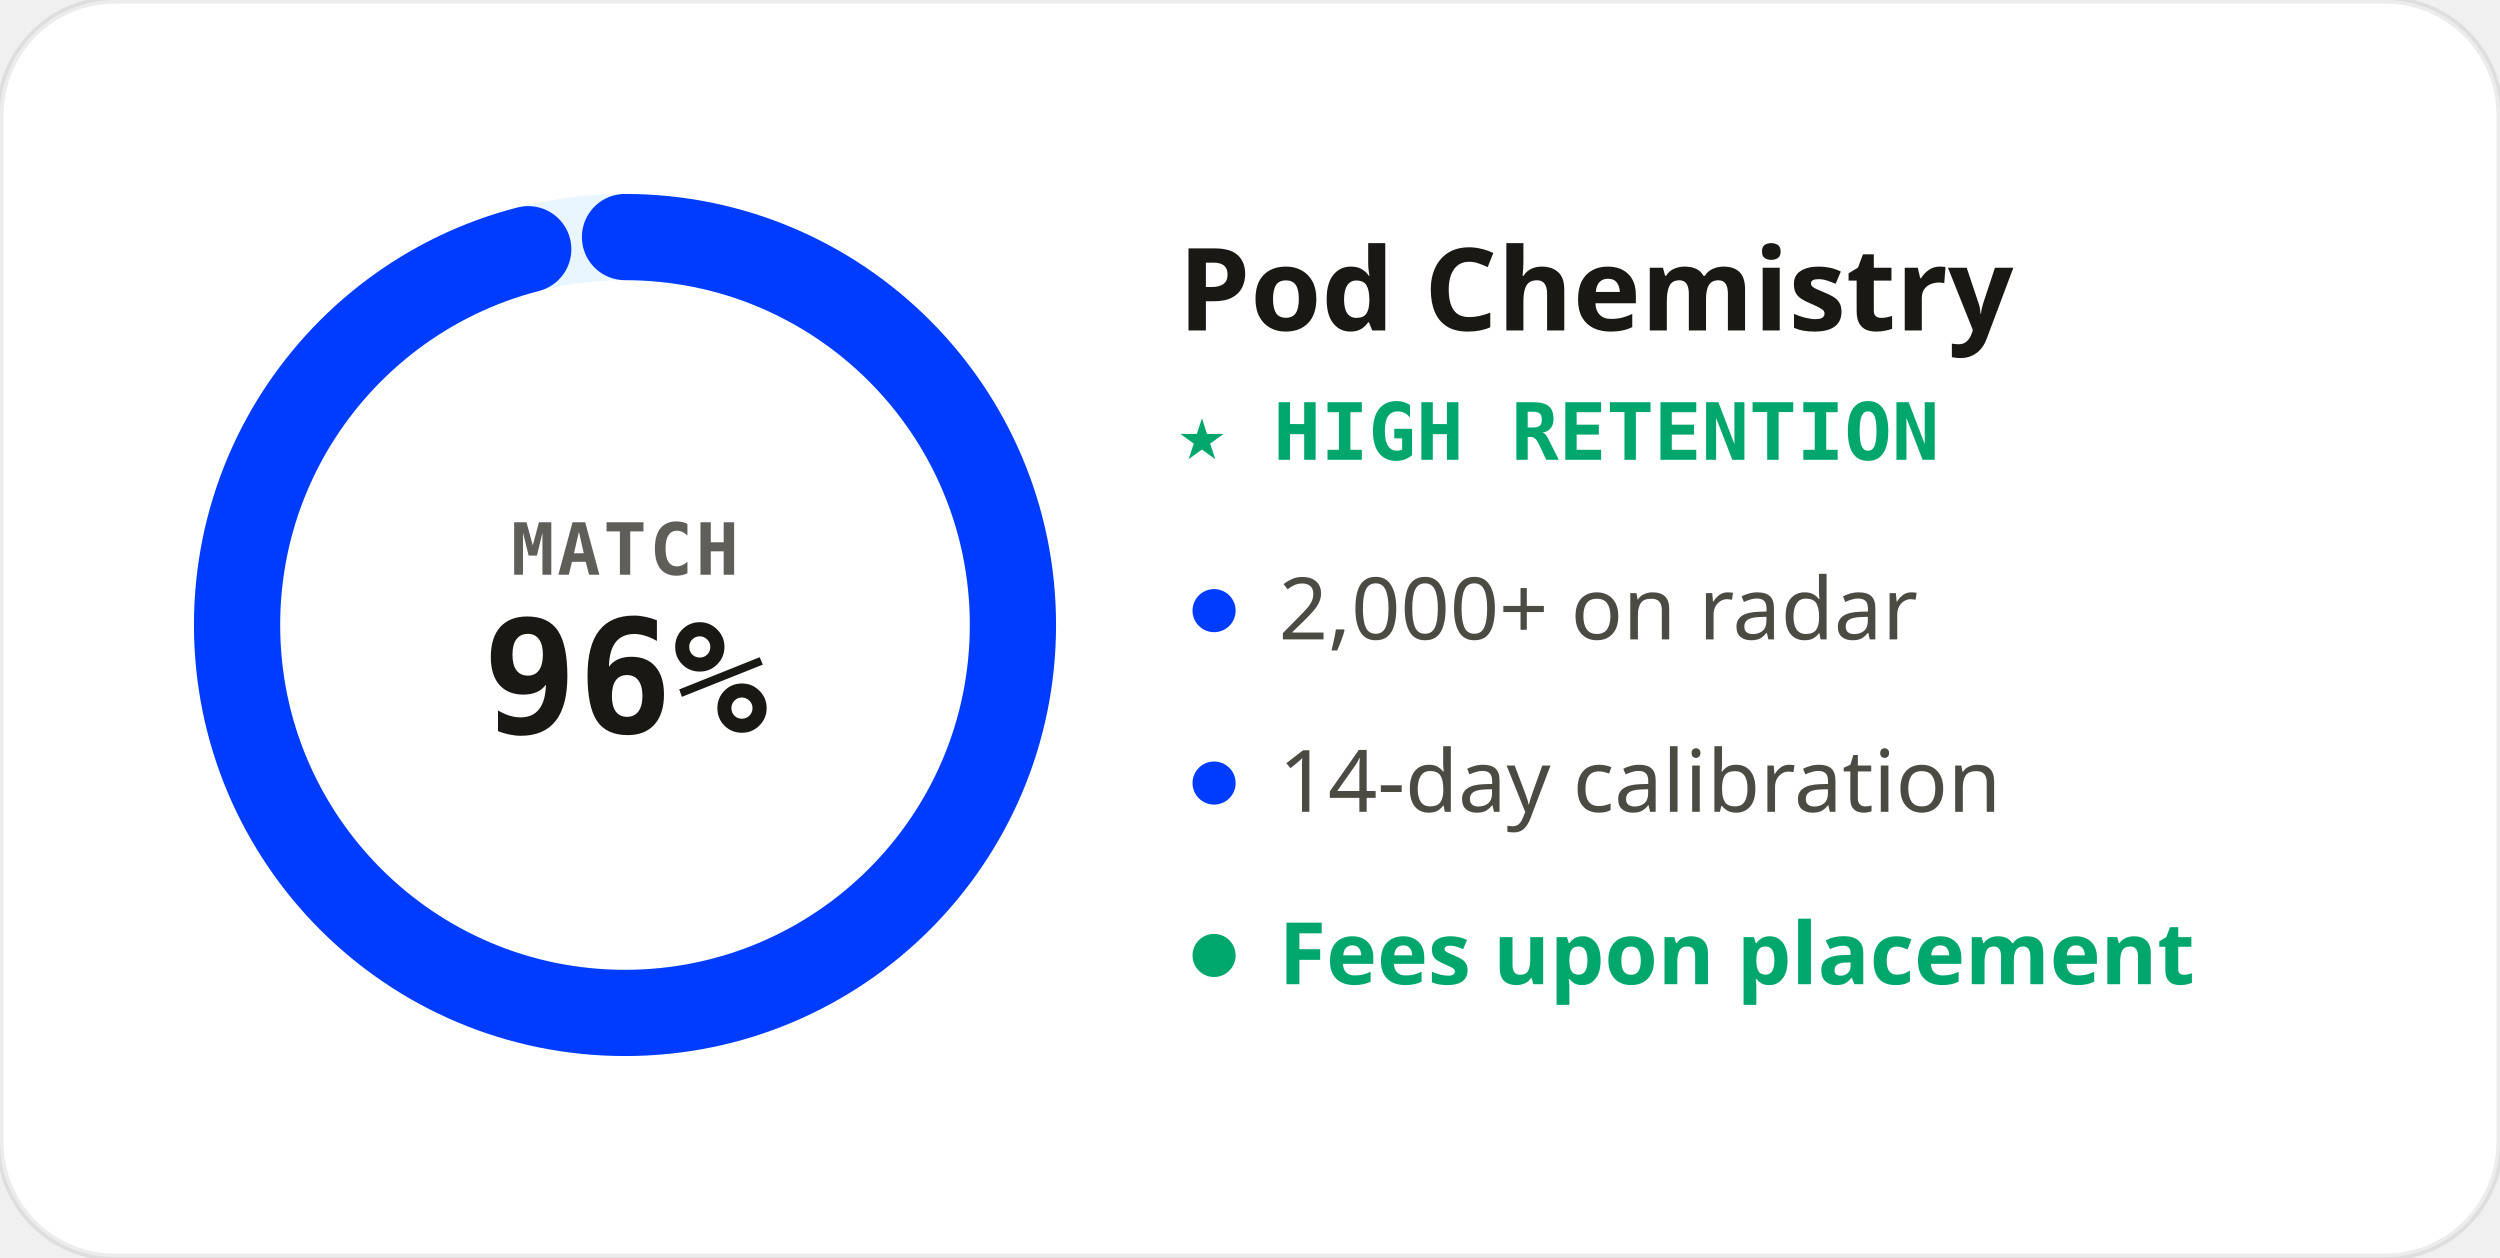
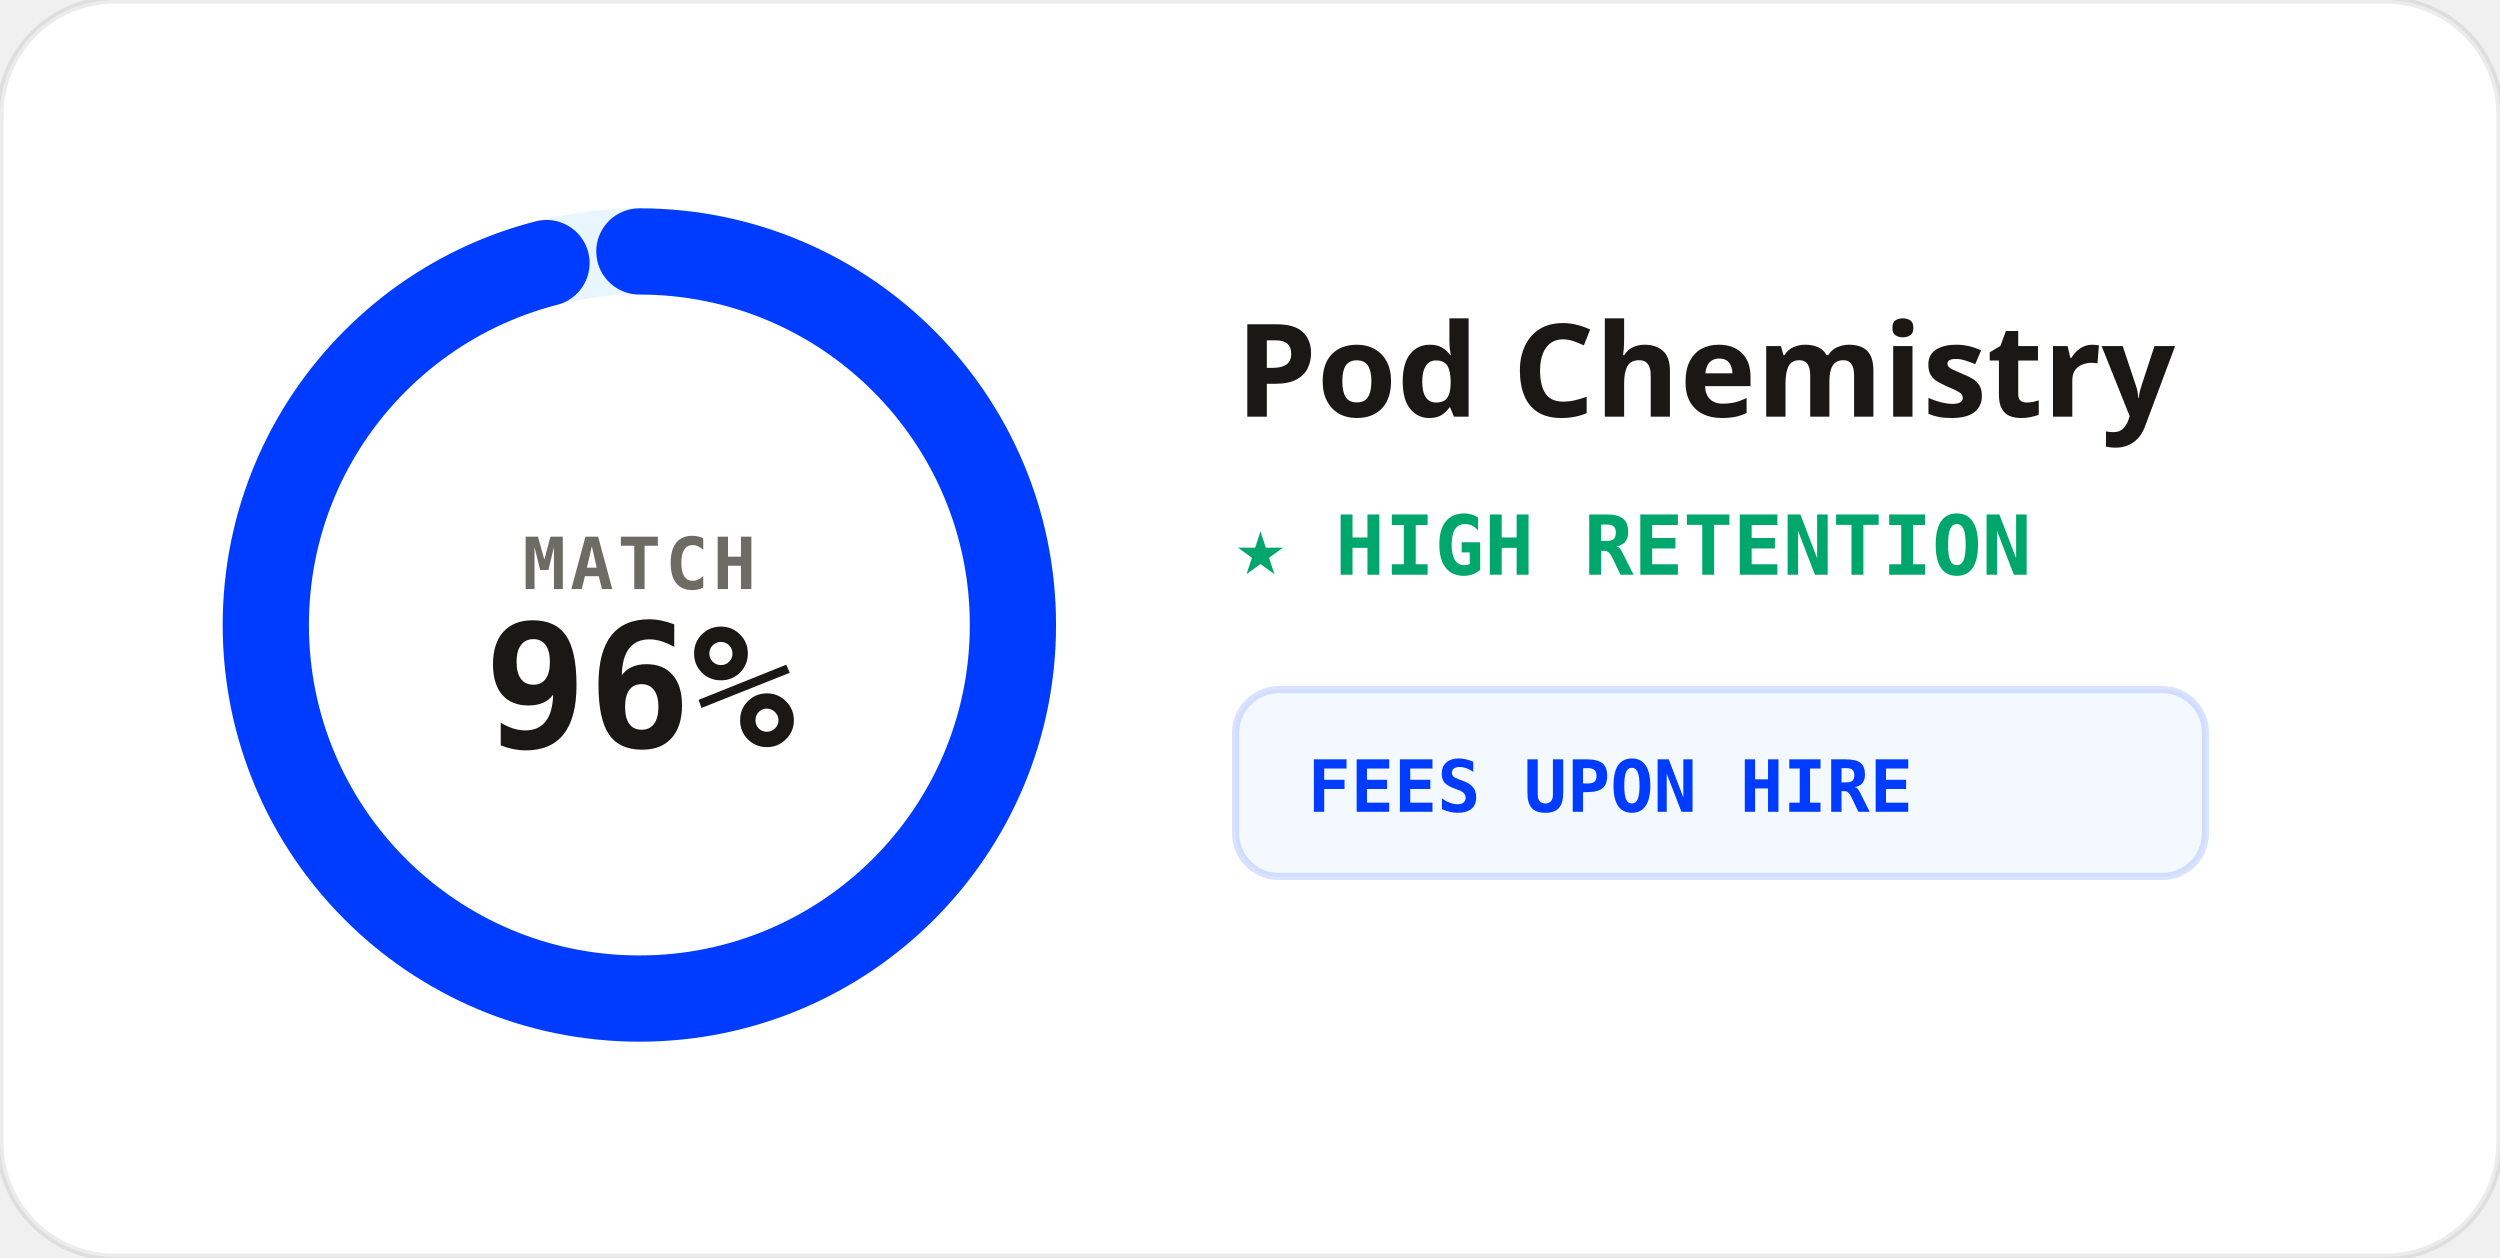
<svg xmlns="http://www.w3.org/2000/svg" width="348" height="175" viewBox="0 0 348 175" fill="none">
  <rect width="348" height="175" rx="16" fill="white" stroke="rgba(25, 24, 20, 0.08)" stroke-width="1" />
-   <g transform="translate(22, 22)">
-     <circle cx="65" cy="65" r="54" stroke="#E9F5FF" stroke-width="12" fill="none" />
-     <circle cx="65" cy="65" r="54" stroke="#003CFF" stroke-width="12" stroke-linecap="round" stroke-dasharray="339.29" stroke-dashoffset="13.57" fill="none" transform="rotate(-90 65 65)" />
-     <text x="65" y="58" text-anchor="middle" font-family="'Space Mono', monospace" font-size="10" font-weight="700" fill="#5F5E59" letter-spacing="0.04em">MATCH</text>
-     <text x="65" y="80" text-anchor="middle" font-family="'Space Mono', monospace" font-size="22" font-weight="700" fill="#191814">96%</text>
-     <g transform="translate(142, 10)">
-       <text x="0" y="14" font-family="'Instrument Sans', sans-serif" font-size="16" font-weight="700" fill="#191814">Pod Chemistry</text>
-       <text x="0" y="32" font-family="'Space Mono', monospace" font-size="11" font-weight="700" fill="#00A76D">★ HIGH RETENTION</text>
-       <g transform="translate(0, 48)">
-         <circle cx="5" cy="5" r="3" fill="#003CFF" />
-         <text x="14" y="9" font-family="'Instrument Sans', sans-serif" font-size="12" fill="#4B4A43">2,000+ on radar</text>
-       </g>
-       <g transform="translate(0, 72)">
-         <circle cx="5" cy="5" r="3" fill="#003CFF" />
-         <text x="14" y="9" font-family="'Instrument Sans', sans-serif" font-size="12" fill="#4B4A43">14-day calibration</text>
-       </g>
-       <g transform="translate(0, 96)">
-         <circle cx="5" cy="5" r="3" fill="#00A76D" />
-         <text x="14" y="9" font-family="'Instrument Sans', sans-serif" font-size="12" font-weight="600" fill="#00A76D">Fees upon placement</text>
-       </g>
+   <g transform="translate(24, 22)">
+     <circle cx="65" cy="65" r="52" stroke="#E9F5FF" stroke-width="12" fill="none" />
+     <circle cx="65" cy="65" r="52" stroke="#003CFF" stroke-width="12" stroke-linecap="round" stroke-dasharray="326.7" stroke-dashoffset="13.0" fill="none" transform="rotate(-90 65 65)" />
+     <text x="65" y="60" text-anchor="middle" font-family="'Space Mono', monospace" font-size="10" font-weight="700" fill="#6C6B64" letter-spacing="0.06em">MATCH</text>
+     <text x="65" y="82" text-anchor="middle" font-family="'Space Mono', monospace" font-size="24" font-weight="700" fill="#191814">96%</text>
+     <g transform="translate(148, 20)">
+       <text x="0" y="16" font-family="'Instrument Sans', sans-serif" font-size="18" font-weight="700" fill="#191814">Pod Chemistry</text>
+       <text x="0" y="38" font-family="'Space Mono', monospace" font-size="11.5" font-weight="700" fill="#00A76D">★ HIGH RETENTION</text>
+       <rect x="0" y="54" width="135" height="26" rx="6" fill="#F4F9FF" stroke="rgba(0,60,255,0.15)" stroke-width="1" />
+       <text x="10" y="71" font-family="'Space Mono', monospace" font-size="10" font-weight="700" fill="#003CFF">FEES UPON HIRE</text>
    </g>
  </g>
</svg>
